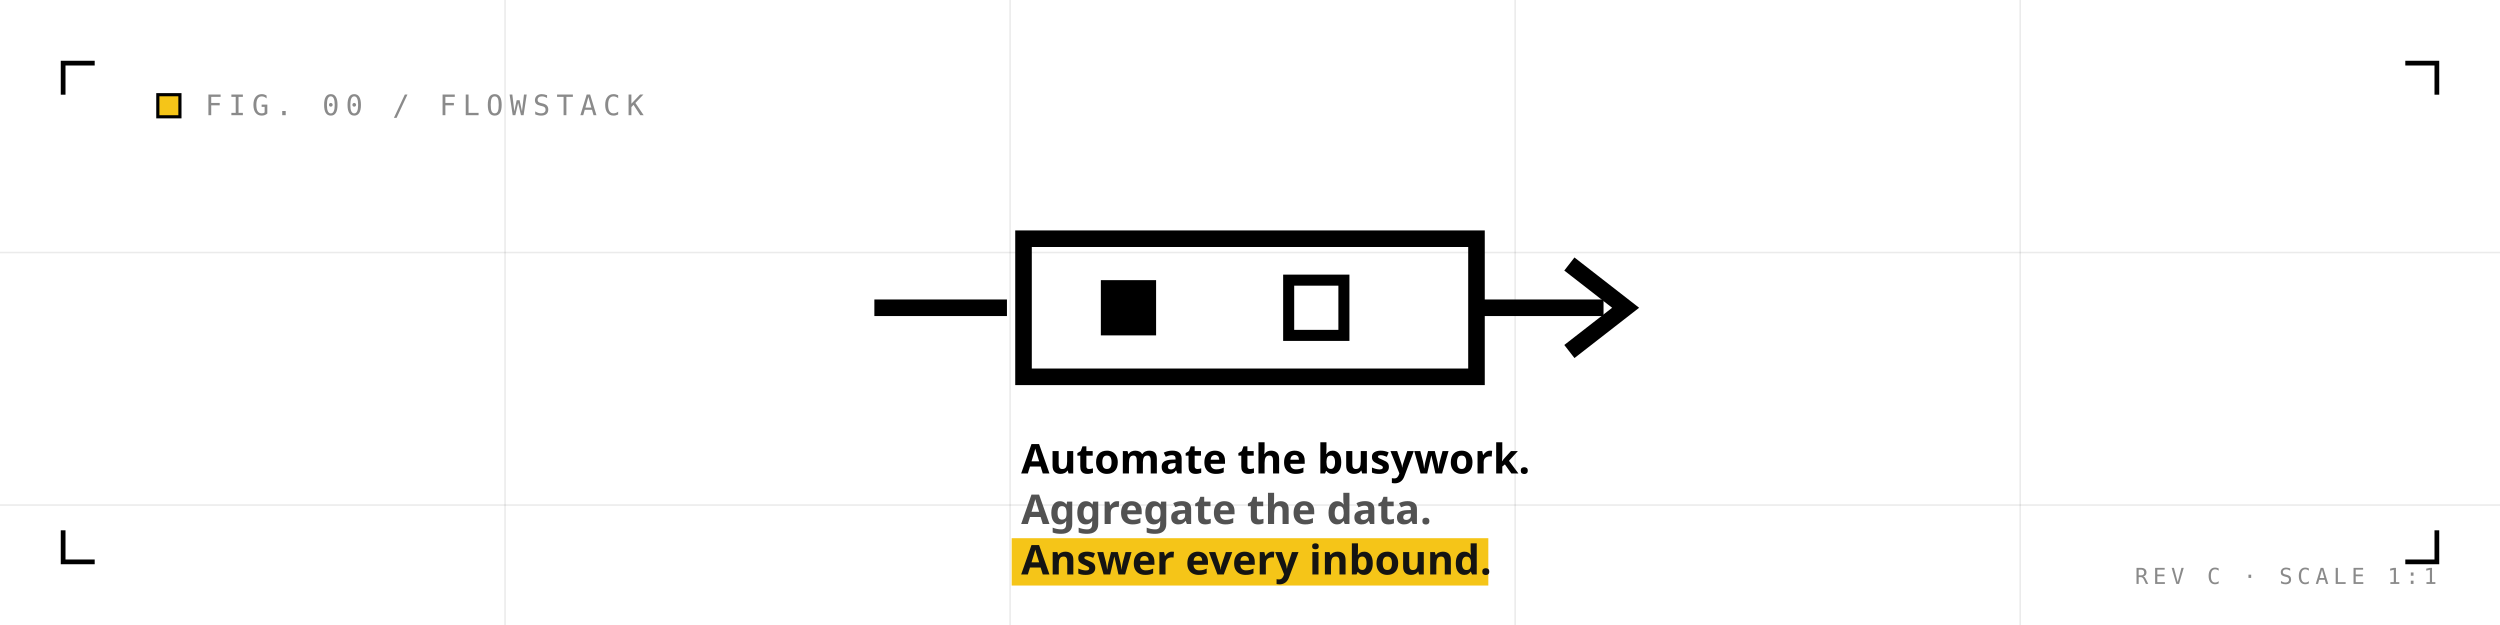
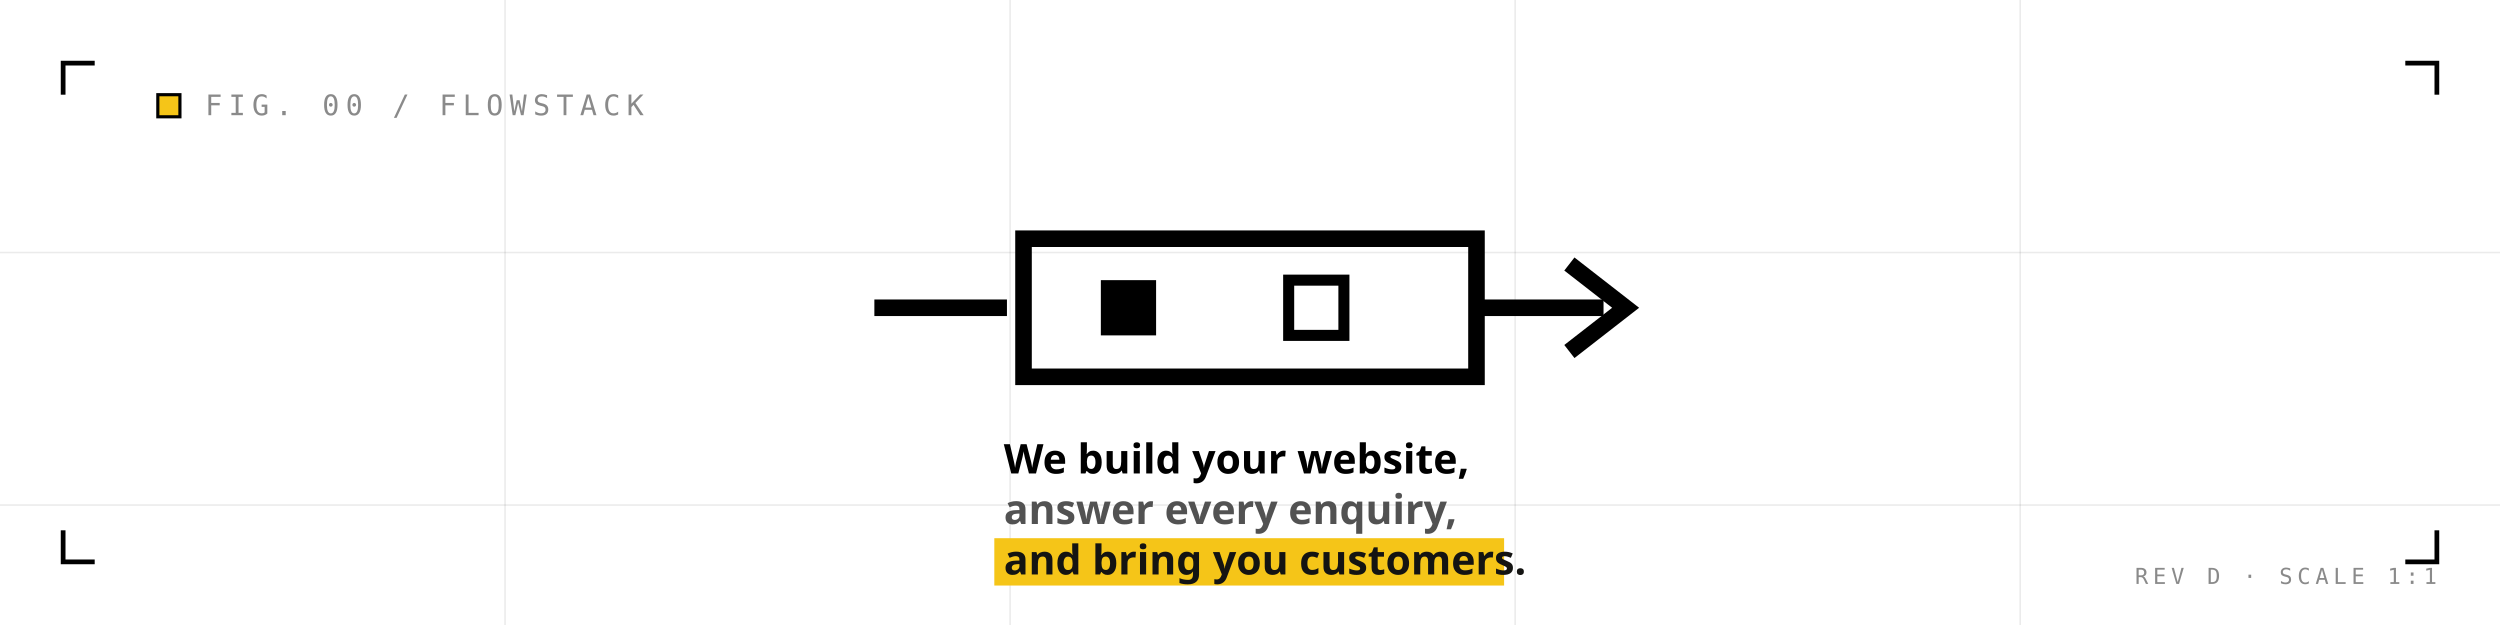
<svg xmlns="http://www.w3.org/2000/svg" width="1584" height="396" viewBox="0 0 1584 396" fill="none" role="img" aria-label="Flowstack LinkedIn personal cover">
  <rect width="1584" height="396" fill="#FFFFFF" />
  <g stroke="rgba(0,0,0,0.08)" stroke-width="1">
    <line x1="320" y1="0" x2="320" y2="396" />
    <line x1="640" y1="0" x2="640" y2="396" />
    <line x1="960" y1="0" x2="960" y2="396" />
    <line x1="1280" y1="0" x2="1280" y2="396" />
    <line x1="0" y1="160" x2="1584" y2="160" />
    <line x1="0" y1="320" x2="1584" y2="320" />
  </g>
  <g stroke="#000000" stroke-width="3" fill="none">
    <path d="M40 60 L40 40 L60 40" />
    <path d="M1524 40 L1544 40 L1544 60" />
    <path d="M40 336 L40 356 L60 356" />
    <path d="M1524 356 L1544 356 L1544 336" />
  </g>
  <g font-family="ui-monospace, Menlo, monospace" fill="#8A8A8A" font-size="18" letter-spacing="4">
    <rect x="100" y="60" width="14" height="14" fill="#F5C518" stroke="#000000" stroke-width="2" />
    <text x="130" y="73">FIG. 00 / FLOWSTACK</text>
  </g>
  <g transform="translate(554 118) scale(0.7)">
    <path d="M0 110 H120" stroke="#000000" stroke-width="15" />
    <rect x="135" y="47.5" width="410" height="125" stroke="#000000" stroke-width="15" fill="none" />
    <rect x="205" y="85" width="50" height="50" fill="#000000" />
    <rect x="375" y="85" width="50" height="50" stroke="#000000" stroke-width="10" fill="none" />
    <path d="M545 110 H660" stroke="#000000" stroke-width="15" />
    <path d="M635 75 L680 110 L635 145" stroke="#000000" stroke-width="15" stroke-linecap="square" stroke-linejoin="miter" fill="none" />
  </g>
  <g font-family="sans-serif" font-weight="600" font-size="26">
-     <text x="647" y="300" fill="#000000">Automate the busywork.</text>
-     <text x="647" y="332" fill="#525252">Aggregate the data.</text>
-     <rect x="641" y="341" width="302" height="30" fill="#F5C518" />
-     <text x="647" y="364" fill="#141412">Answer every inbound.</text>
+     <text x="636" y="300" fill="#000000">We build your website,</text>
+     <text x="636" y="332" fill="#525252">answer every enquiry,</text>
+     <rect x="630" y="341" width="323" height="30" fill="#F5C518" />
+     <text x="636" y="364" fill="#141412">and bring you customers.</text>
  </g>
  <g font-family="ui-monospace, Menlo, monospace" font-size="14" letter-spacing="3" fill="#8A8A8A">
-     <text x="1544" y="370" text-anchor="end">REV C · SCALE 1:1</text>
+     <text x="1544" y="370" text-anchor="end">REV D · SCALE 1:1</text>
  </g>
</svg>
